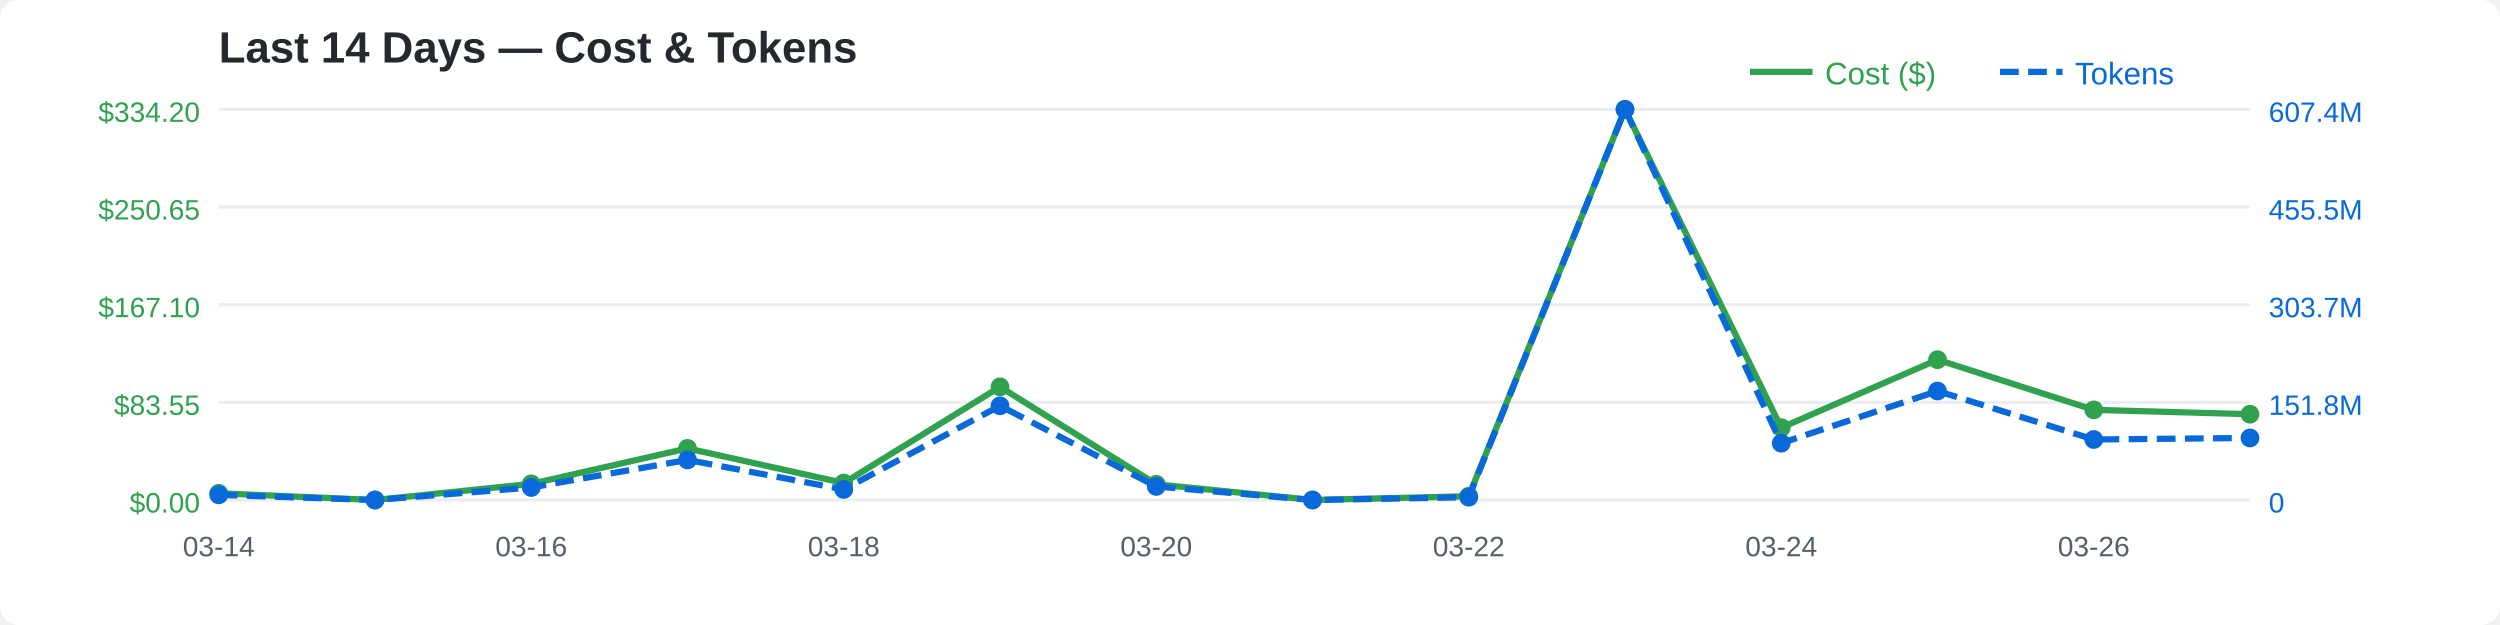
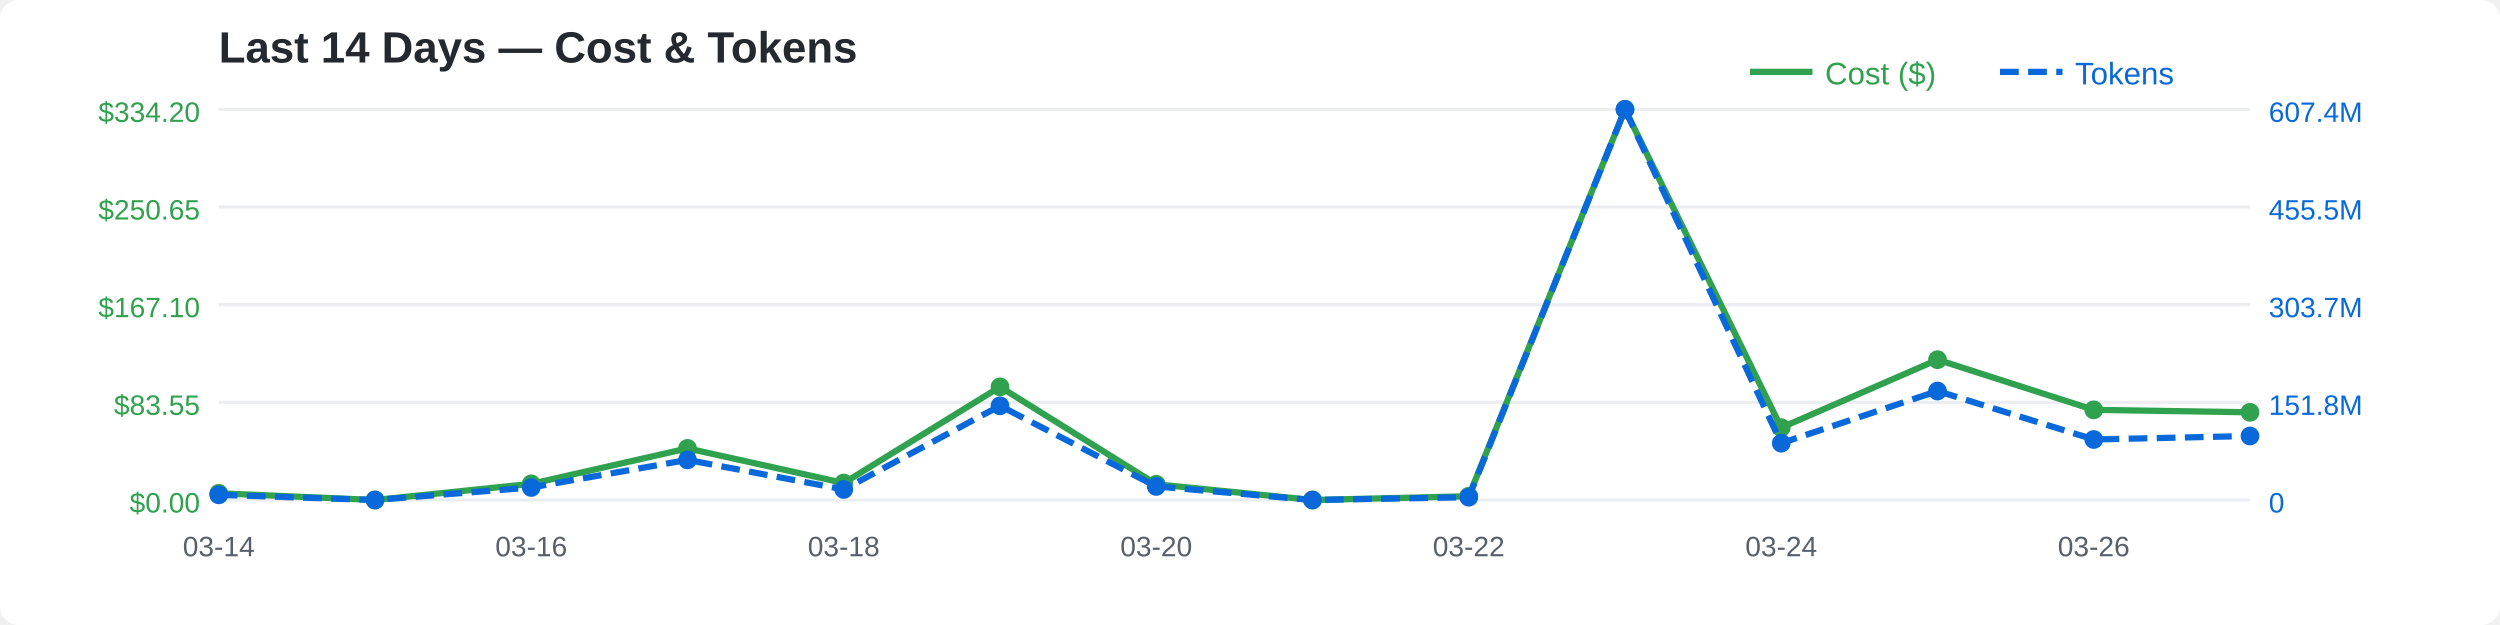
<svg xmlns="http://www.w3.org/2000/svg" width="800" height="200" viewBox="0 0 800 200">
  <rect width="800" height="200" fill="#ffffff" rx="6" />
  <text x="70" y="20" font-family="Arial, sans-serif" font-size="14" fill="#24292f" font-weight="bold">Last 14 Days — Cost &amp; Tokens</text>
  <line x1="70" y1="35.0" x2="720" y2="35.0" stroke="#ebedf0" stroke-width="1" />
  <line x1="70" y1="66.25" x2="720" y2="66.25" stroke="#ebedf0" stroke-width="1" />
  <line x1="70" y1="97.5" x2="720" y2="97.5" stroke="#ebedf0" stroke-width="1" />
  <line x1="70" y1="128.75" x2="720" y2="128.75" stroke="#ebedf0" stroke-width="1" />
  <line x1="70" y1="160.0" x2="720" y2="160.0" stroke="#ebedf0" stroke-width="1" />
  <text x="70.0" y="178" font-family="Arial, sans-serif" font-size="9" fill="#57606a" text-anchor="middle">03-14</text>
  <text x="170.0" y="178" font-family="Arial, sans-serif" font-size="9" fill="#57606a" text-anchor="middle">03-16</text>
  <text x="270.0" y="178" font-family="Arial, sans-serif" font-size="9" fill="#57606a" text-anchor="middle">03-18</text>
  <text x="370.0" y="178" font-family="Arial, sans-serif" font-size="9" fill="#57606a" text-anchor="middle">03-20</text>
  <text x="470.0" y="178" font-family="Arial, sans-serif" font-size="9" fill="#57606a" text-anchor="middle">03-22</text>
  <text x="570.0" y="178" font-family="Arial, sans-serif" font-size="9" fill="#57606a" text-anchor="middle">03-24</text>
  <text x="670.0" y="178" font-family="Arial, sans-serif" font-size="9" fill="#57606a" text-anchor="middle">03-26</text>
  <text x="64" y="39.0" font-family="Arial, sans-serif" font-size="9" fill="#30a14e" text-anchor="end">$334.20</text>
  <text x="64" y="70.25" font-family="Arial, sans-serif" font-size="9" fill="#30a14e" text-anchor="end">$250.65</text>
  <text x="64" y="101.5" font-family="Arial, sans-serif" font-size="9" fill="#30a14e" text-anchor="end">$167.10</text>
  <text x="64" y="132.75" font-family="Arial, sans-serif" font-size="9" fill="#30a14e" text-anchor="end">$83.55</text>
  <text x="64" y="164.0" font-family="Arial, sans-serif" font-size="9" fill="#30a14e" text-anchor="end">$0.00</text>
  <text x="726" y="39.0" font-family="Arial, sans-serif" font-size="9" fill="#0969da">607.4M</text>
  <text x="726" y="70.25" font-family="Arial, sans-serif" font-size="9" fill="#0969da">455.5M</text>
  <text x="726" y="101.5" font-family="Arial, sans-serif" font-size="9" fill="#0969da">303.7M</text>
  <text x="726" y="132.75" font-family="Arial, sans-serif" font-size="9" fill="#0969da">151.8M</text>
  <text x="726" y="164.0" font-family="Arial, sans-serif" font-size="9" fill="#0969da">0</text>
-   <polyline points="70.0,157.86 120.0,160.0 170.0,154.827 220.0,143.482 270.0,154.568 320.0,123.802 370.0,154.966 420.0,160.0 470.0,158.795 520.0,35.0 570.0,136.859 620.0,115.101 670.0,131.16 720.0,132.552" fill="none" stroke="#30a14e" stroke-width="2" />
+   <polyline points="70.0,157.86 120.0,160.0 170.0,154.827 220.0,143.482 270.0,154.568 320.0,123.802 370.0,154.966 420.0,160.0 470.0,158.795 520.0,35.0 570.0,136.859 620.0,115.101 670.0,131.16 720.0,131.937" fill="none" stroke="#30a14e" stroke-width="2" />
  <circle cx="70.0" cy="157.86" r="3" fill="#30a14e">
    </circle>
  <circle cx="120.0" cy="160.0" r="3" fill="#30a14e">
    </circle>
  <circle cx="170.0" cy="154.827" r="3" fill="#30a14e">
    </circle>
  <circle cx="220.0" cy="143.482" r="3" fill="#30a14e">
    </circle>
  <circle cx="270.0" cy="154.568" r="3" fill="#30a14e">
    </circle>
  <circle cx="320.0" cy="123.802" r="3" fill="#30a14e">
    </circle>
  <circle cx="370.0" cy="154.966" r="3" fill="#30a14e">
    </circle>
  <circle cx="420.0" cy="160.0" r="3" fill="#30a14e">
    </circle>
  <circle cx="470.0" cy="158.795" r="3" fill="#30a14e">
    </circle>
  <circle cx="520.0" cy="35.0" r="3" fill="#30a14e">
    </circle>
  <circle cx="570.0" cy="136.859" r="3" fill="#30a14e">
    </circle>
  <circle cx="620.0" cy="115.101" r="3" fill="#30a14e">
    </circle>
  <circle cx="670.0" cy="131.16" r="3" fill="#30a14e">
    </circle>
-   <circle cx="720.0" cy="132.552" r="3" fill="#30a14e">
+   <circle cx="720.0" cy="131.937" r="3" fill="#30a14e">
    </circle>
-   <polyline points="70.0,158.348 120.0,160.0 170.0,155.999 220.0,147.169 270.0,156.63 320.0,129.859 370.0,155.662 420.0,160.0 470.0,159.105 520.0,35.0 570.0,141.82 620.0,125.128 670.0,140.638 720.0,140.147" fill="none" stroke="#0969da" stroke-width="2" stroke-dasharray="6,3" />
+   <polyline points="70.0,158.348 120.0,160.0 170.0,155.999 220.0,147.169 270.0,156.63 320.0,129.859 370.0,155.662 420.0,160.0 470.0,159.105 520.0,35.0 570.0,141.82 620.0,125.128 670.0,140.638 720.0,139.518" fill="none" stroke="#0969da" stroke-width="2" stroke-dasharray="6,3" />
  <circle cx="70.0" cy="158.348" r="3" fill="#0969da">
    </circle>
  <circle cx="120.0" cy="160.0" r="3" fill="#0969da">
    </circle>
  <circle cx="170.0" cy="155.999" r="3" fill="#0969da">
    </circle>
  <circle cx="220.0" cy="147.169" r="3" fill="#0969da">
    </circle>
  <circle cx="270.0" cy="156.63" r="3" fill="#0969da">
    </circle>
  <circle cx="320.0" cy="129.859" r="3" fill="#0969da">
    </circle>
  <circle cx="370.0" cy="155.662" r="3" fill="#0969da">
    </circle>
  <circle cx="420.0" cy="160.0" r="3" fill="#0969da">
    </circle>
  <circle cx="470.0" cy="159.105" r="3" fill="#0969da">
    </circle>
  <circle cx="520.0" cy="35.0" r="3" fill="#0969da">
    </circle>
  <circle cx="570.0" cy="141.82" r="3" fill="#0969da">
    </circle>
  <circle cx="620.0" cy="125.128" r="3" fill="#0969da">
    </circle>
  <circle cx="670.0" cy="140.638" r="3" fill="#0969da">
    </circle>
-   <circle cx="720.0" cy="140.147" r="3" fill="#0969da">
+   <circle cx="720.0" cy="139.518" r="3" fill="#0969da">
    </circle>
  <line x1="560" y1="23" x2="580" y2="23" stroke="#30a14e" stroke-width="2" />
  <text x="584" y="27" font-family="Arial, sans-serif" font-size="10" fill="#30a14e">Cost ($)</text>
  <line x1="640" y1="23" x2="660" y2="23" stroke="#0969da" stroke-width="2" stroke-dasharray="6,3" />
  <text x="664" y="27" font-family="Arial, sans-serif" font-size="10" fill="#0969da">Tokens</text>
</svg>
